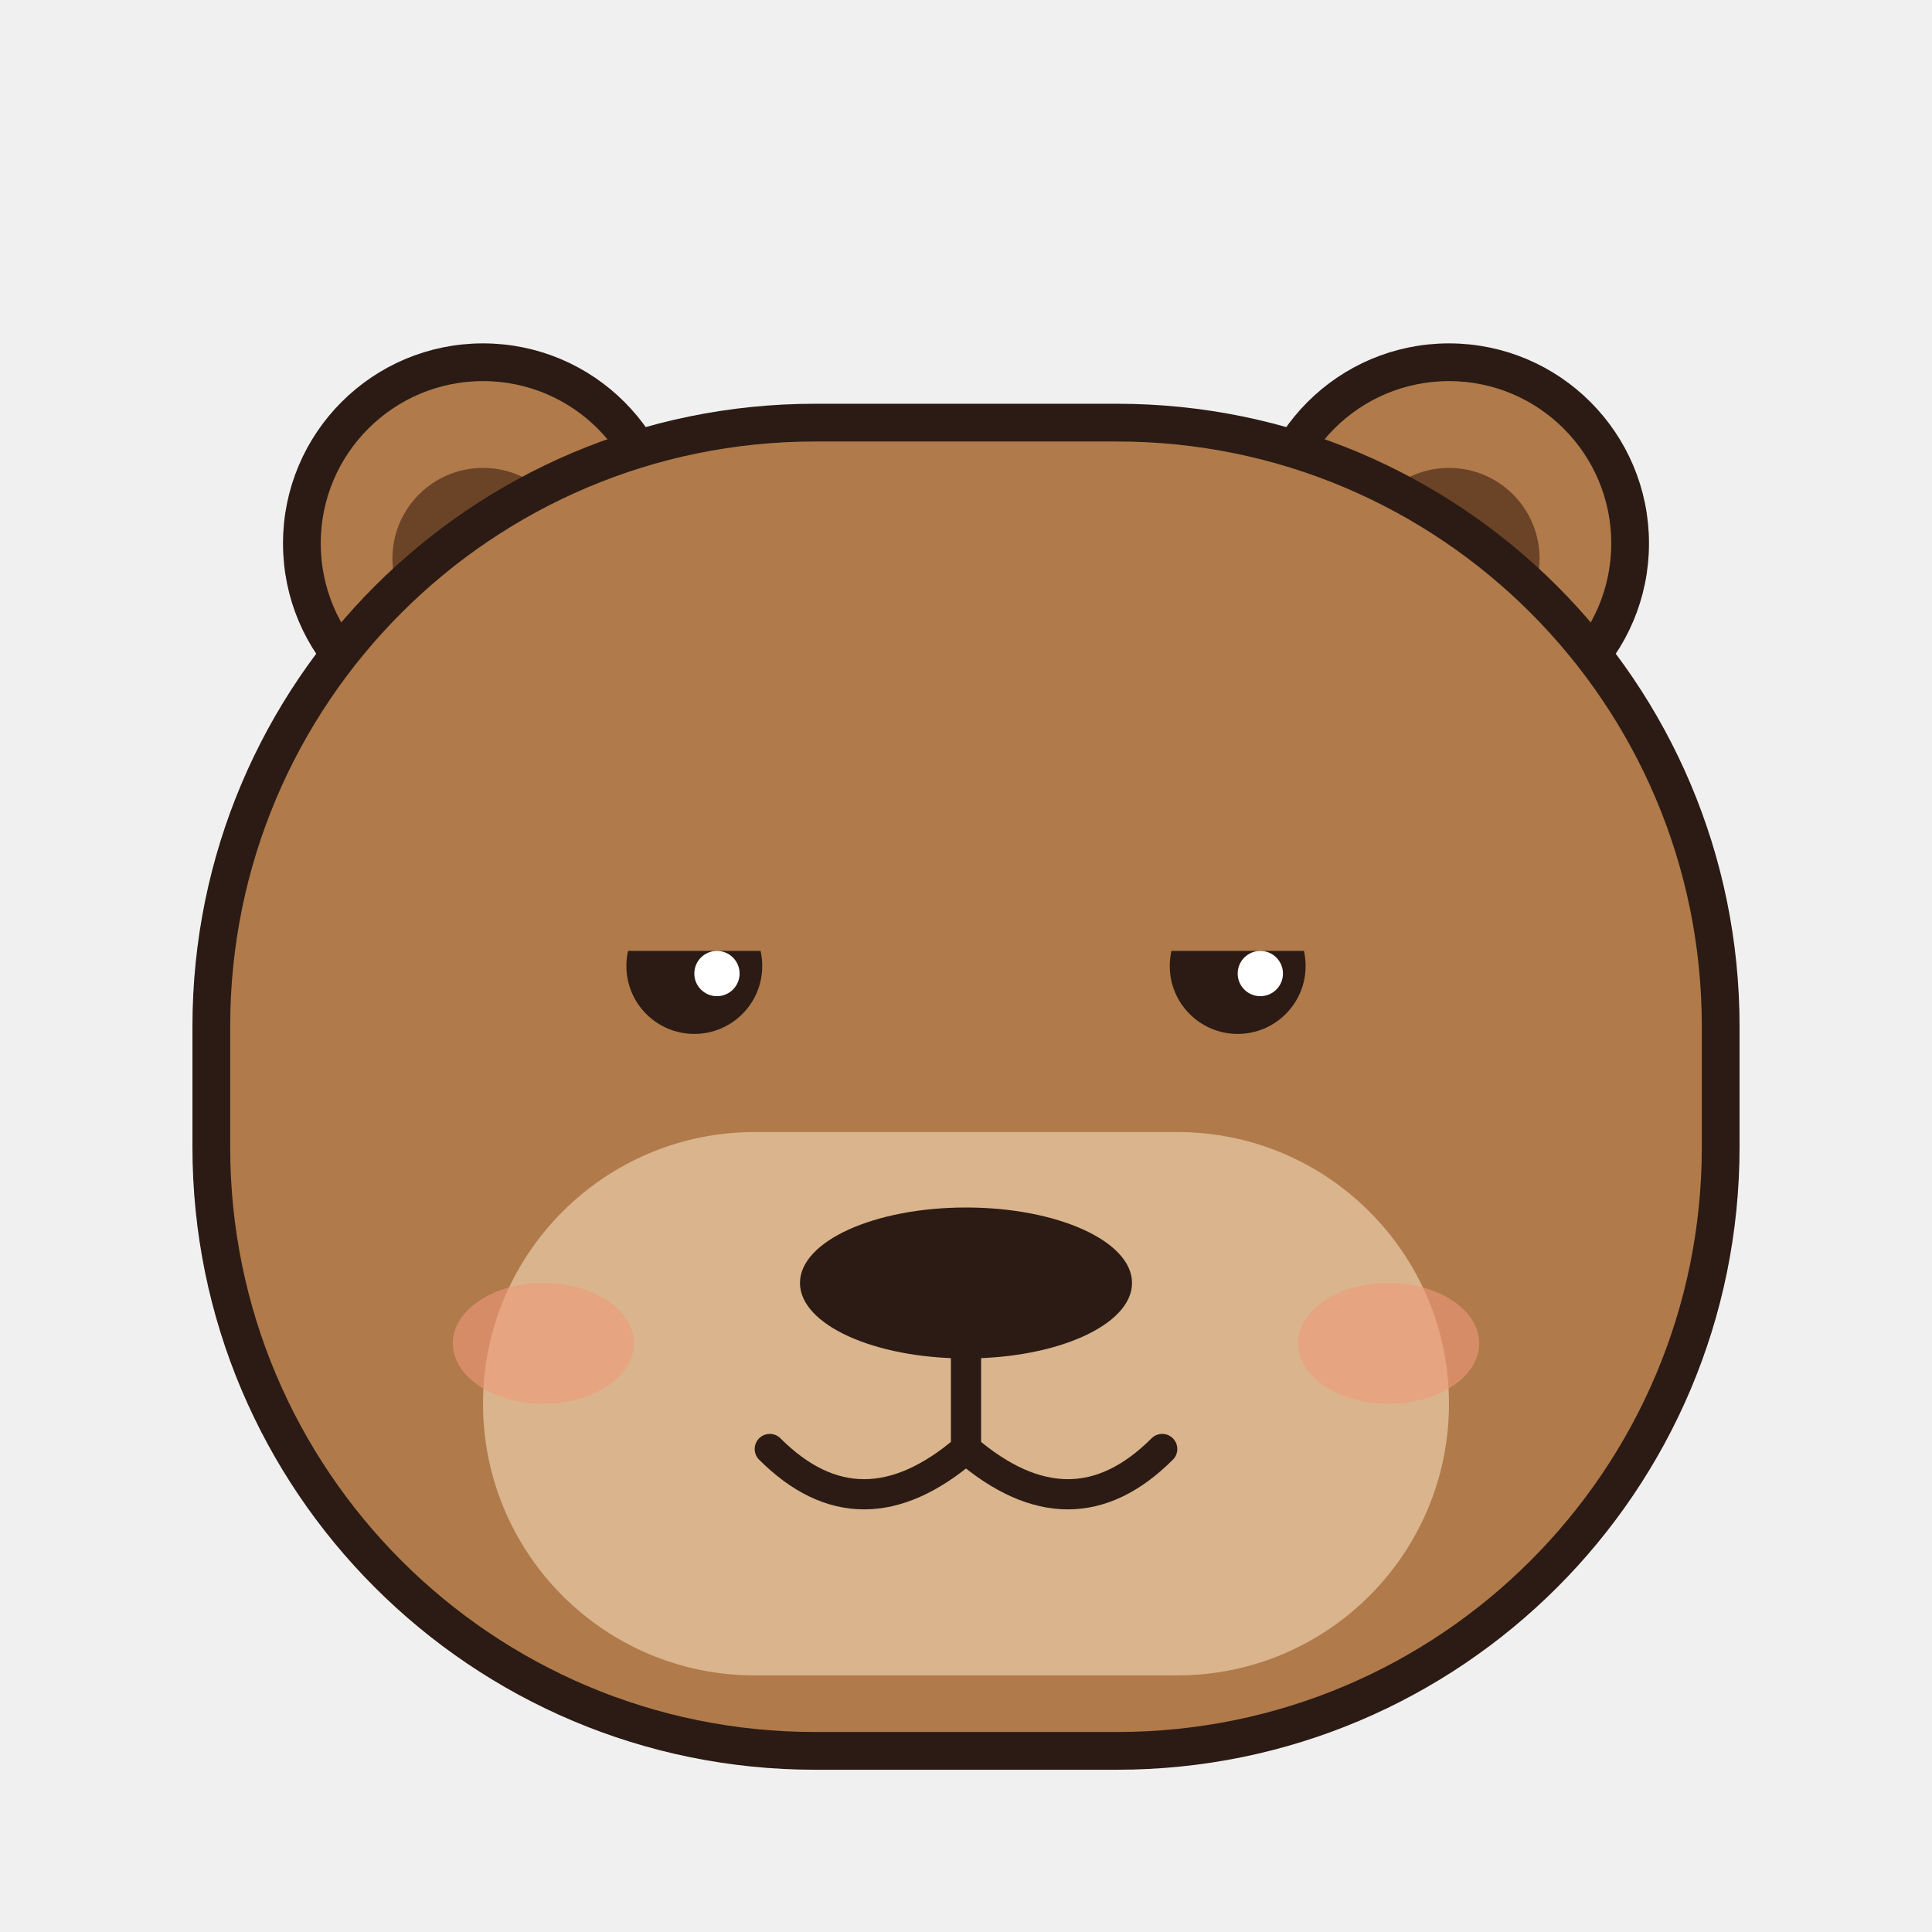
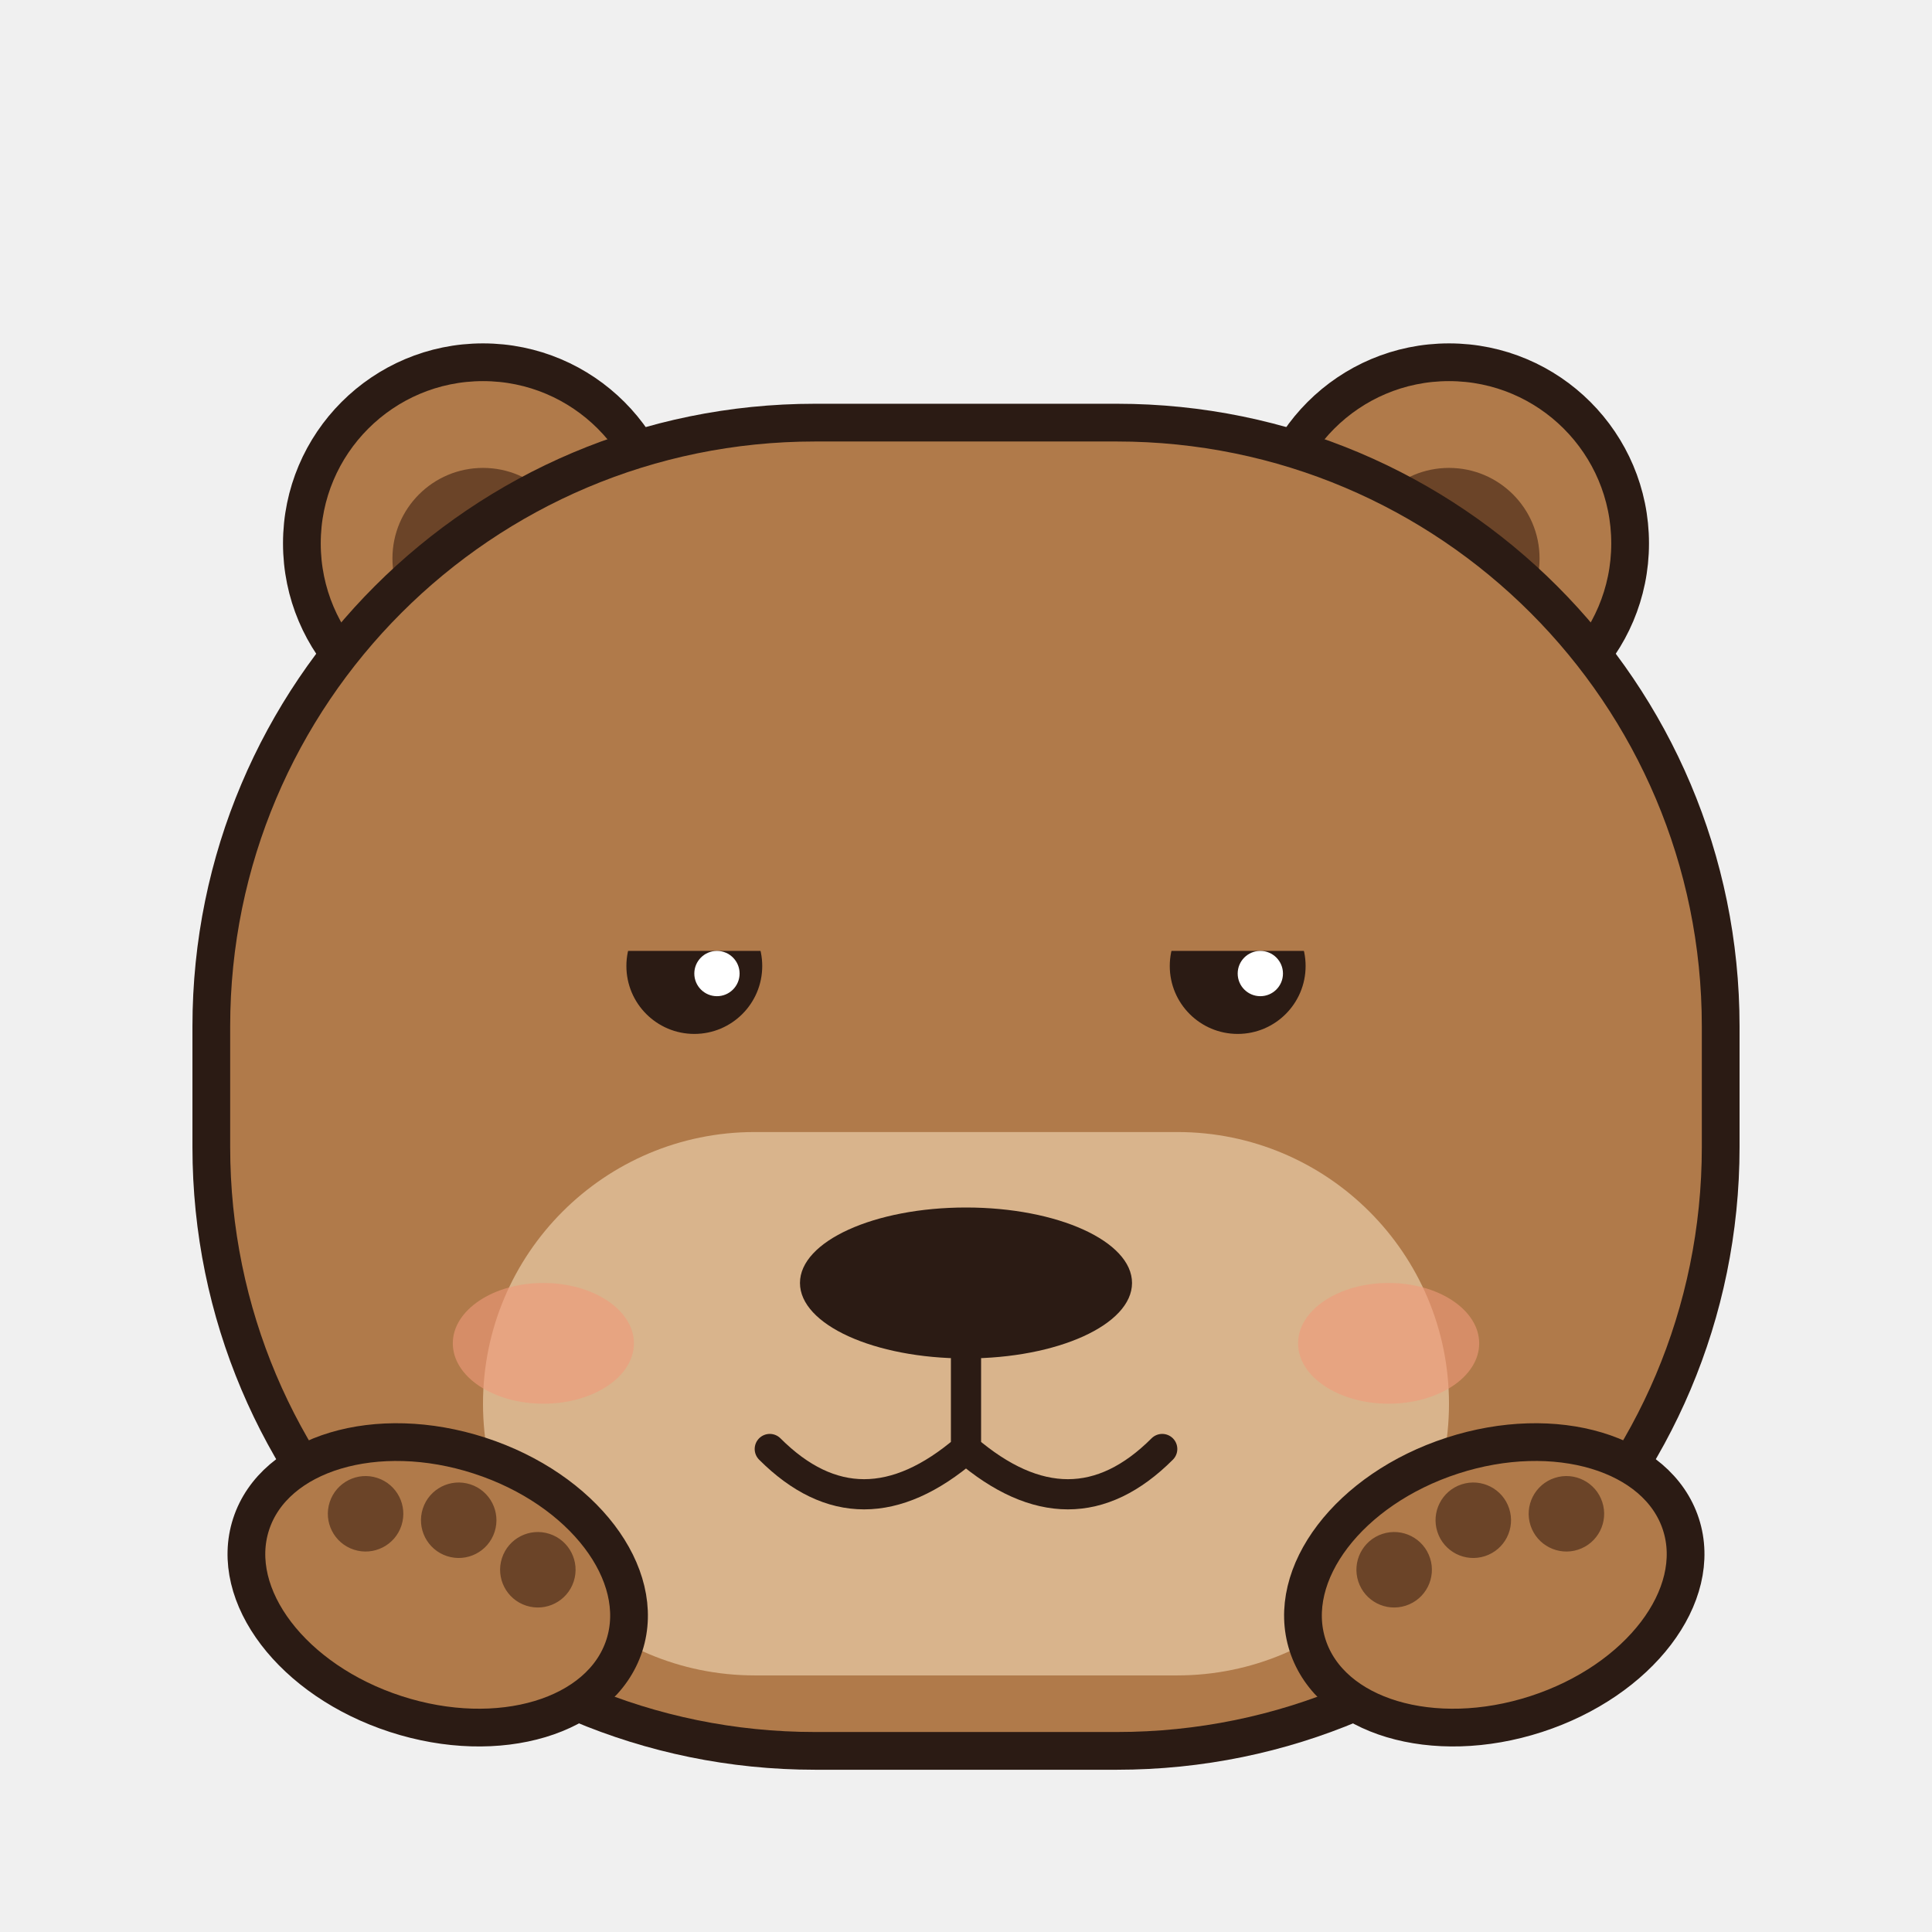
<svg xmlns="http://www.w3.org/2000/svg" viewBox="0 0 256 256" width="256" height="256">
  <circle fill="#B07A4A" cx="64" cy="72" r="24" />
  <circle fill="#B07A4A" cx="192" cy="72" r="24" />
  <circle fill="none" stroke="#2B1B14" stroke-width="5" stroke-linejoin="round" cx="64" cy="72" r="24" />
  <circle fill="none" stroke="#2B1B14" stroke-width="5" stroke-linejoin="round" cx="192" cy="72" r="24" />
  <circle fill="#6B4428" cx="64" cy="74" r="12" />
  <circle fill="#6B4428" cx="192" cy="74" r="12" />
  <rect fill="#B07A4A" x="28" y="56" width="200" height="176" rx="80" />
  <rect fill="none" stroke="#2B1B14" stroke-width="5" stroke-linejoin="round" x="28" y="56" width="200" height="176" rx="80" />
  <rect fill="#D9B48C" x="64" y="150" width="128" height="72" rx="36" />
  <circle fill="#2B1B14" cx="92" cy="128" r="9" />
  <circle fill="#2B1B14" cx="164" cy="128" r="9" />
  <path fill="#B07A4A" d="M80 118 h24 v8 h-24z" />
  <path fill="#B07A4A" d="M152 118 h24 v8 h-24z" />
  <circle fill="#FFFFFF" cx="95" cy="129" r="3" />
  <circle fill="#FFFFFF" cx="167" cy="129" r="3" />
+   <g transform="translate(58 210) rotate(18)">
+     <ellipse cx="0" cy="0" rx="26" ry="18" fill="#B07A4A" stroke="#2B1B14" stroke-width="5" />
+     <circle cx="-12" cy="-6" r="5" fill="#6B4428" />
+     <circle cx="0" cy="-9" r="5" fill="#6B4428" />
+     <circle cx="12" cy="-6" r="5" fill="#6B4428" />
+   </g>
+   <g transform="translate(198 210) rotate(-18)">
+     <ellipse cx="0" cy="0" rx="26" ry="18" fill="#B07A4A" stroke="#2B1B14" stroke-width="5" />
+     <circle cx="-12" cy="-6" r="5" fill="#6B4428" />
+     <circle cx="0" cy="-9" r="5" fill="#6B4428" />
+     <circle cx="12" cy="-6" r="5" fill="#6B4428" />
+   </g>
  <ellipse fill="#2B1B14" cx="128" cy="170" rx="22" ry="10" />
  <path fill="none" stroke="#2B1B14" stroke-width="4" stroke-linecap="round" d="M128 180 L128 192 M128 192 Q114 204 102 192 M128 192 Q142 204 154 192" />
  <ellipse fill="#F09A7A" opacity=".6" cx="72" cy="178" rx="12" ry="8" />
  <ellipse fill="#F09A7A" opacity=".6" cx="184" cy="178" rx="12" ry="8" />
</svg>
